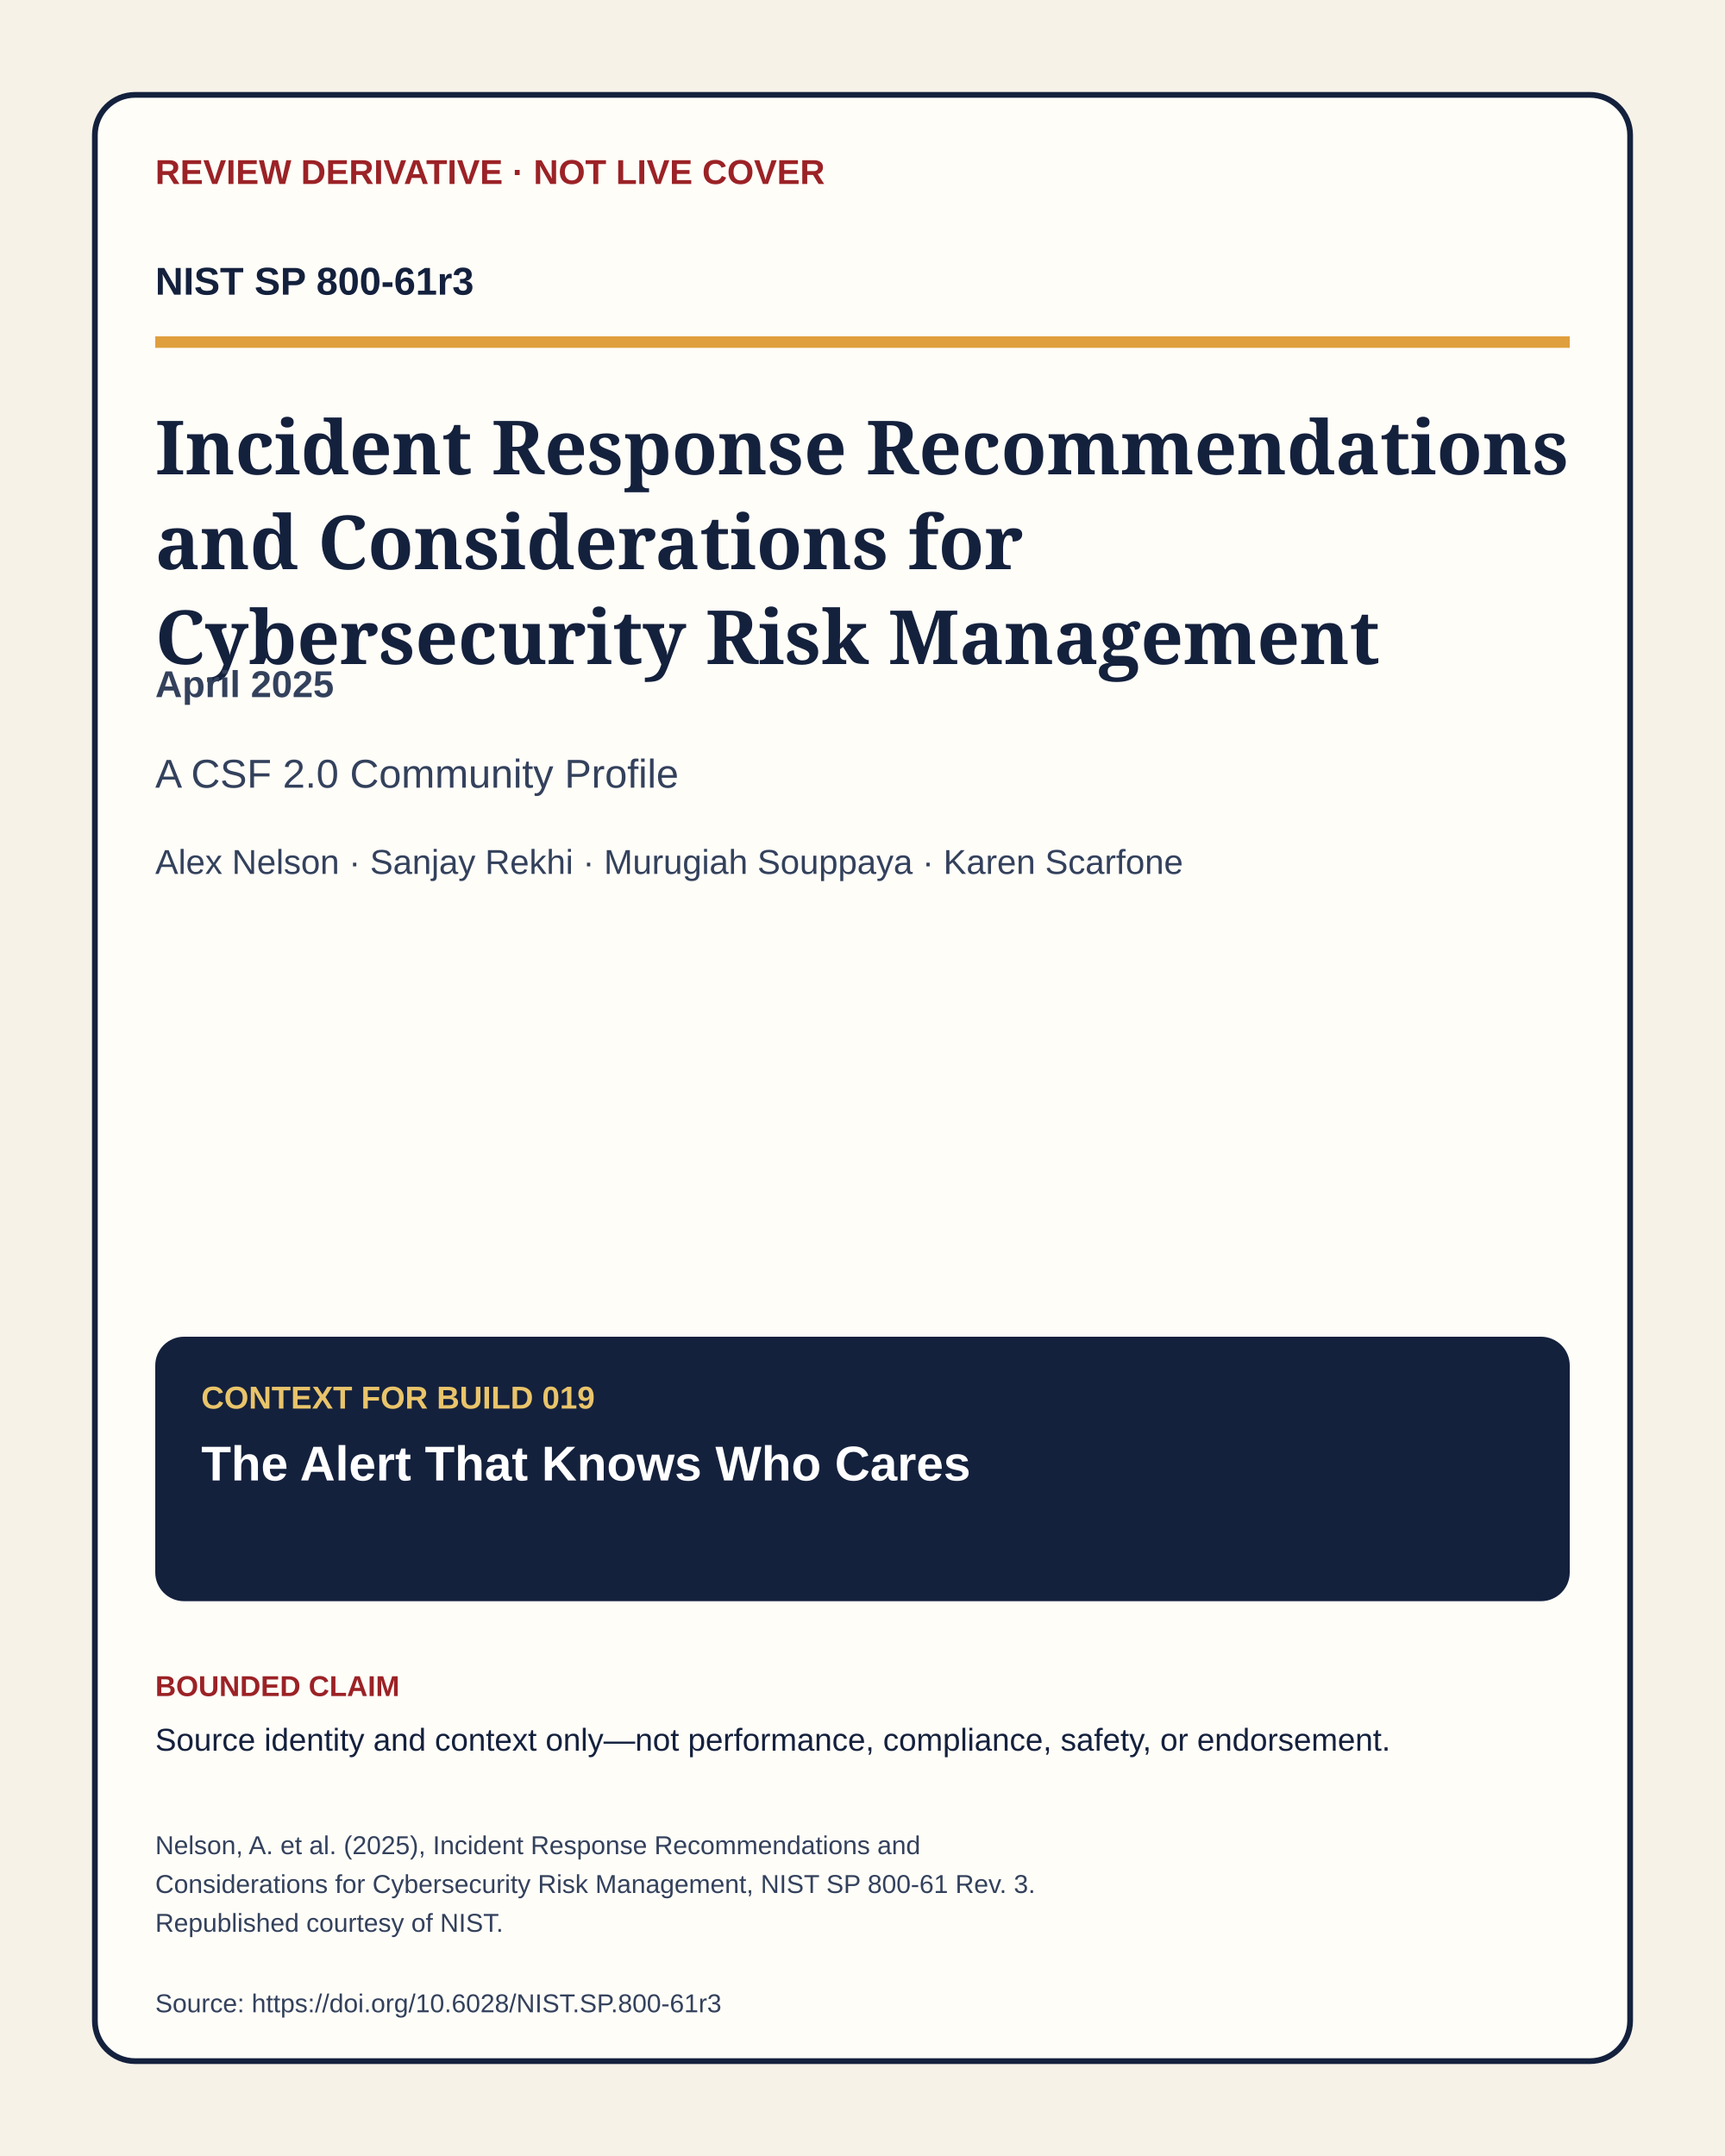
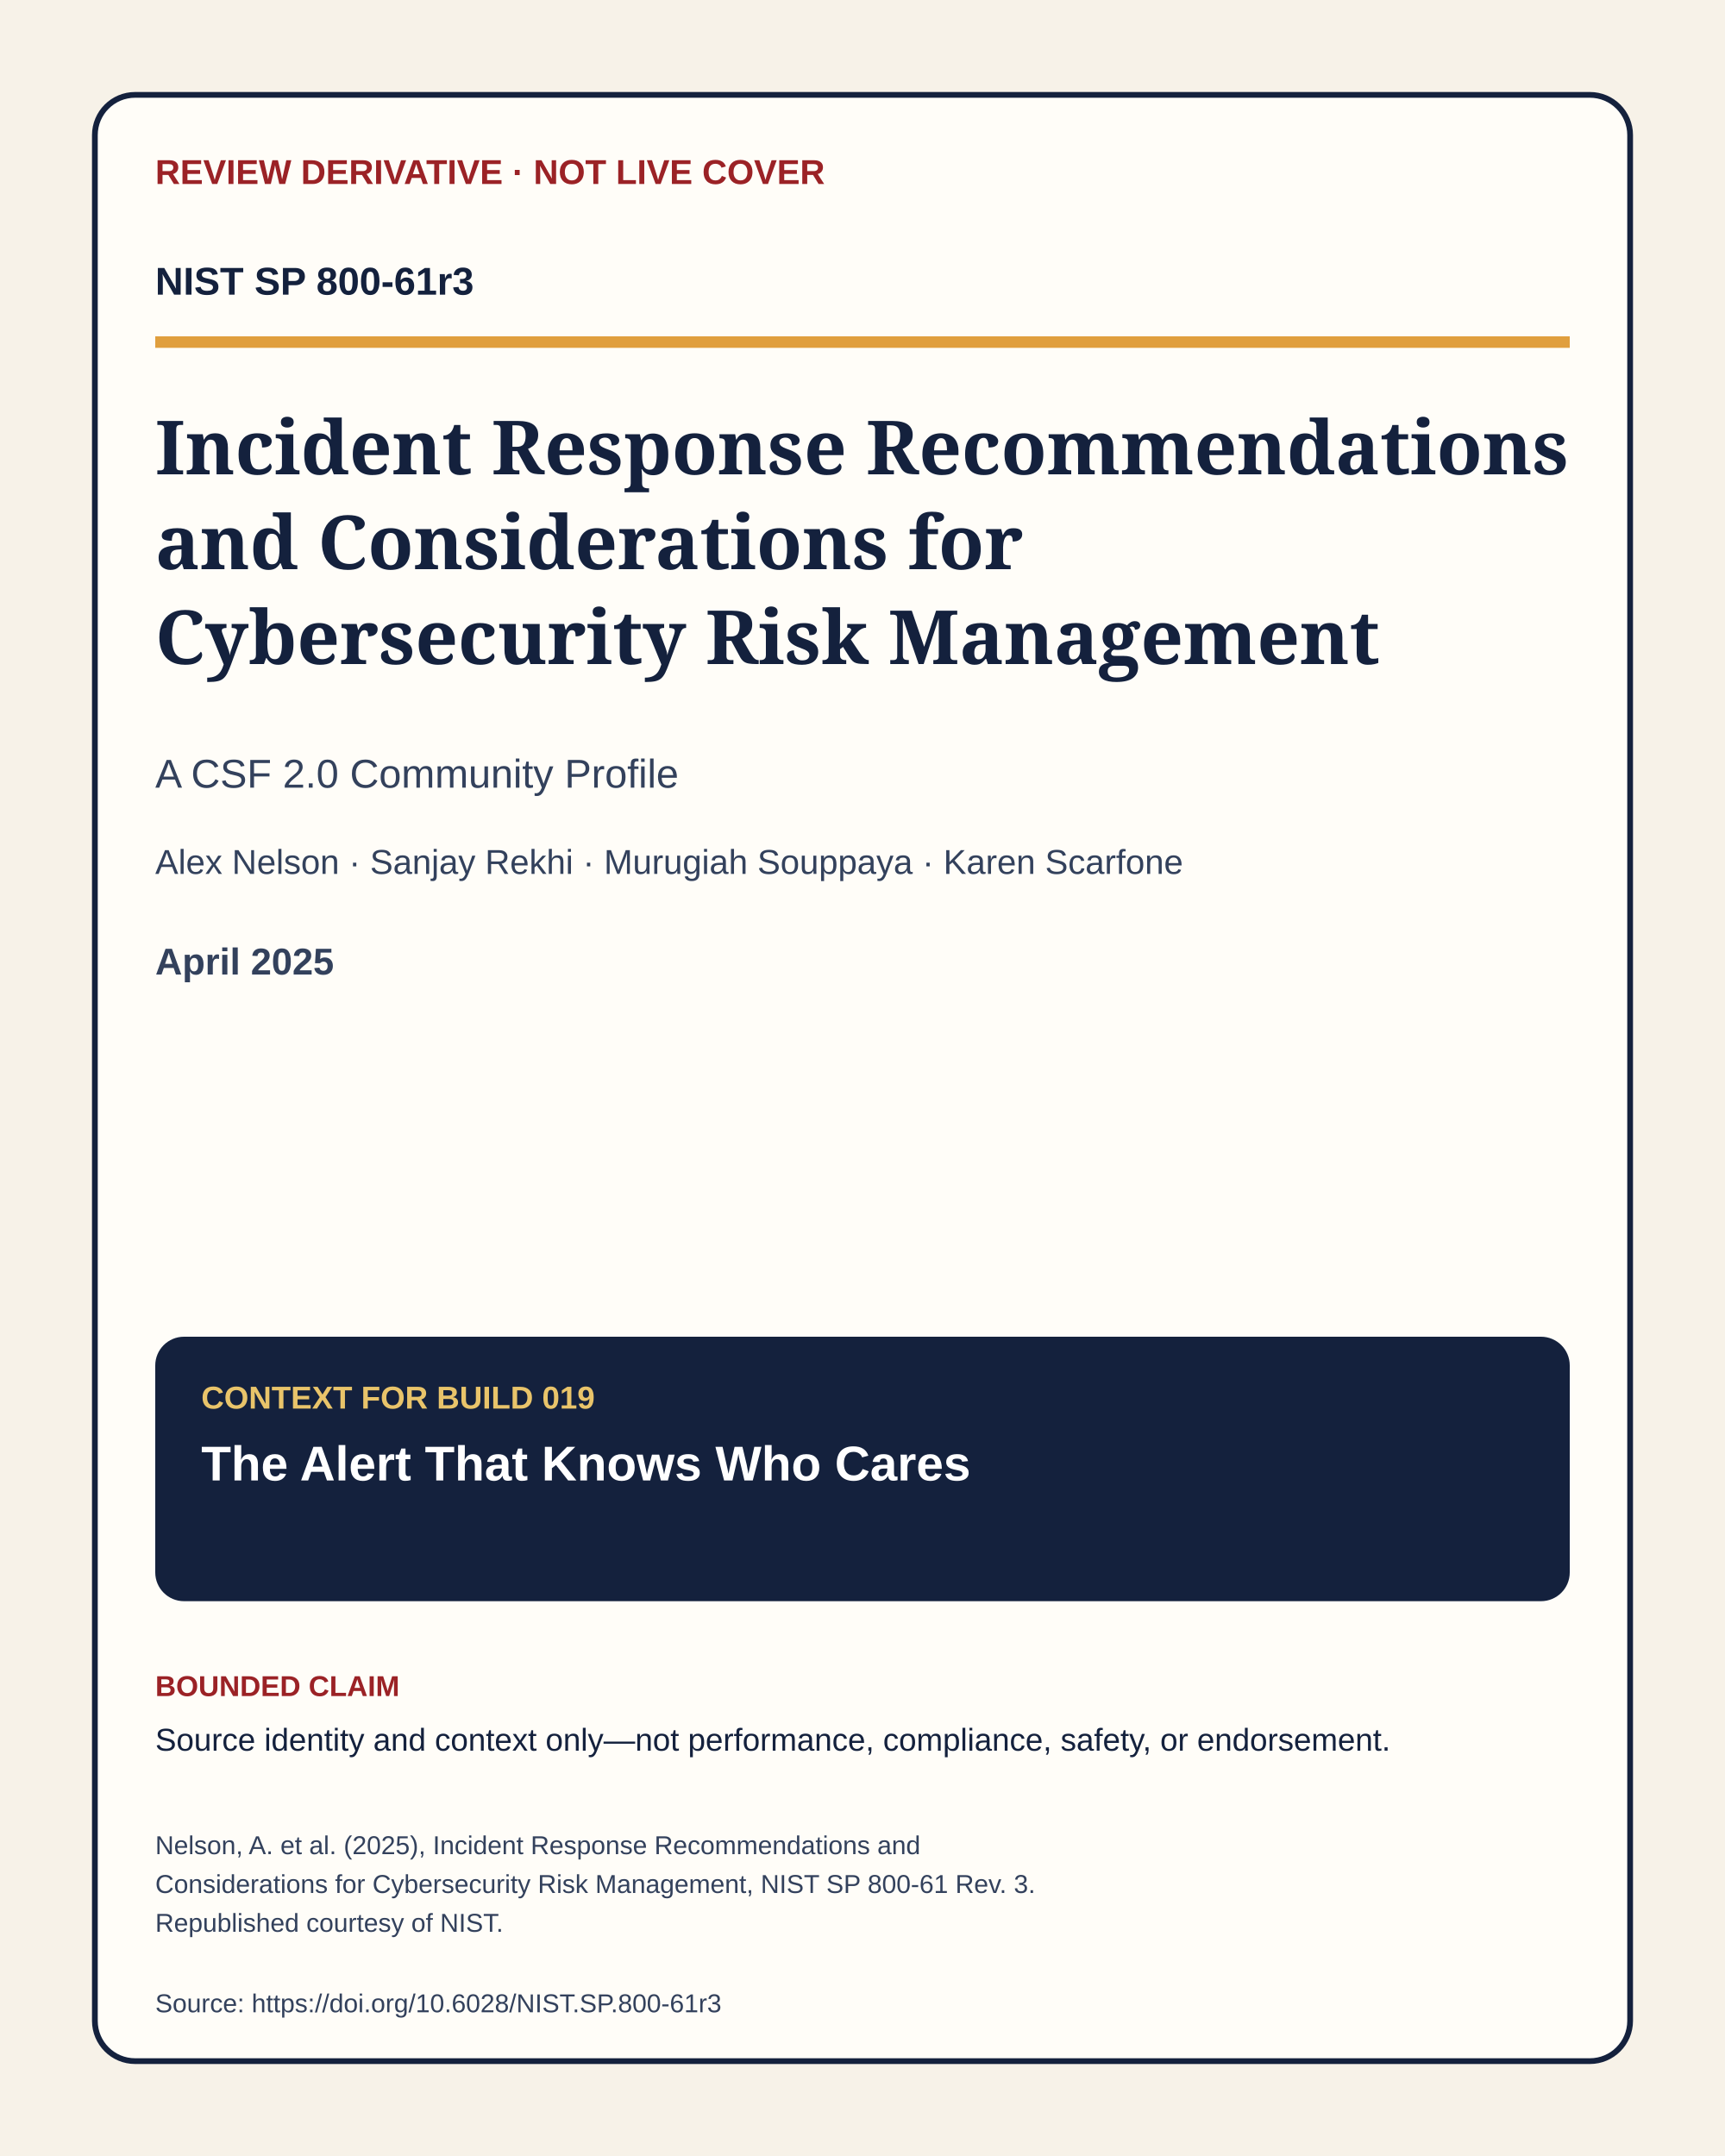
<svg xmlns="http://www.w3.org/2000/svg" width="1200" height="1500" viewBox="0 0 1200 1500" role="img" aria-labelledby="title desc">
  <rect width="1200" height="1500" fill="#f7f2e8" />
  <rect x="66" y="66" width="1068" height="1368" rx="28" fill="#fffdf8" stroke="#14213d" stroke-width="4" />
  <text x="108" y="128" font-family="Arial, sans-serif" font-size="24" font-weight="700" fill="#9b2226">REVIEW DERIVATIVE · NOT LIVE COVER</text>
  <text x="108" y="205" font-family="Arial, sans-serif" font-size="27" font-weight="700" fill="#14213d">NIST SP 800-61r3</text>
  <line x1="108" y1="238" x2="1092" y2="238" stroke="#e09f3e" stroke-width="8" />
  <text font-family="Georgia, serif" font-size="52" font-weight="700" fill="#14213d">
    <tspan x="108" y="330">Incident Response Recommendations</tspan>
    <tspan x="108" y="396">and Considerations for</tspan>
    <tspan x="108" y="462">Cybersecurity Risk Management</tspan>
  </text>
  <text x="108" y="548" font-family="Arial, sans-serif" font-size="28" fill="#33415c">A CSF 2.0 Community Profile</text>
  <text x="108" y="608" font-family="Arial, sans-serif" font-size="24" fill="#33415c">Alex Nelson · Sanjay Rekhi · Murugiah Souppaya · Karen Scarfone</text>
-   <text x="108" y="485" font-family="Arial, sans-serif" font-size="26" font-weight="700" fill="#33415c">April 2025</text>
+   <text x="108" y="678" font-family="Arial, sans-serif" font-size="26" font-weight="700" fill="#33415c">April 2025</text>
  <rect x="108" y="930" width="984" height="184" rx="20" fill="#14213d" />
  <text x="140" y="980" font-family="Arial, sans-serif" font-size="22" font-weight="700" fill="#e9c46a">CONTEXT FOR BUILD 019</text>
  <text font-family="Arial, sans-serif" font-size="34" font-weight="700" fill="#ffffff">
    <tspan x="140" y="1030">The Alert That Knows Who Cares</tspan>
  </text>
  <text x="108" y="1180" font-family="Arial, sans-serif" font-size="20" font-weight="700" fill="#9b2226">BOUNDED CLAIM</text>
  <text x="108" y="1218" font-family="Arial, sans-serif" font-size="22" fill="#14213d">Source identity and context only—not performance, compliance, safety, or endorsement.</text>
  <text font-family="Arial, sans-serif" font-size="18" fill="#33415c">
    <tspan x="108" y="1290">Nelson, A. et al. (2025), Incident Response Recommendations and</tspan>
    <tspan x="108" y="1317">Considerations for Cybersecurity Risk Management, NIST SP 800-61 Rev. 3.</tspan>
    <tspan x="108" y="1344">Republished courtesy of NIST.</tspan>
  </text>
  <text x="108" y="1400" font-family="Arial, sans-serif" font-size="18" fill="#33415c">Source: https://doi.org/10.6028/NIST.SP.800-61r3</text>
</svg>
